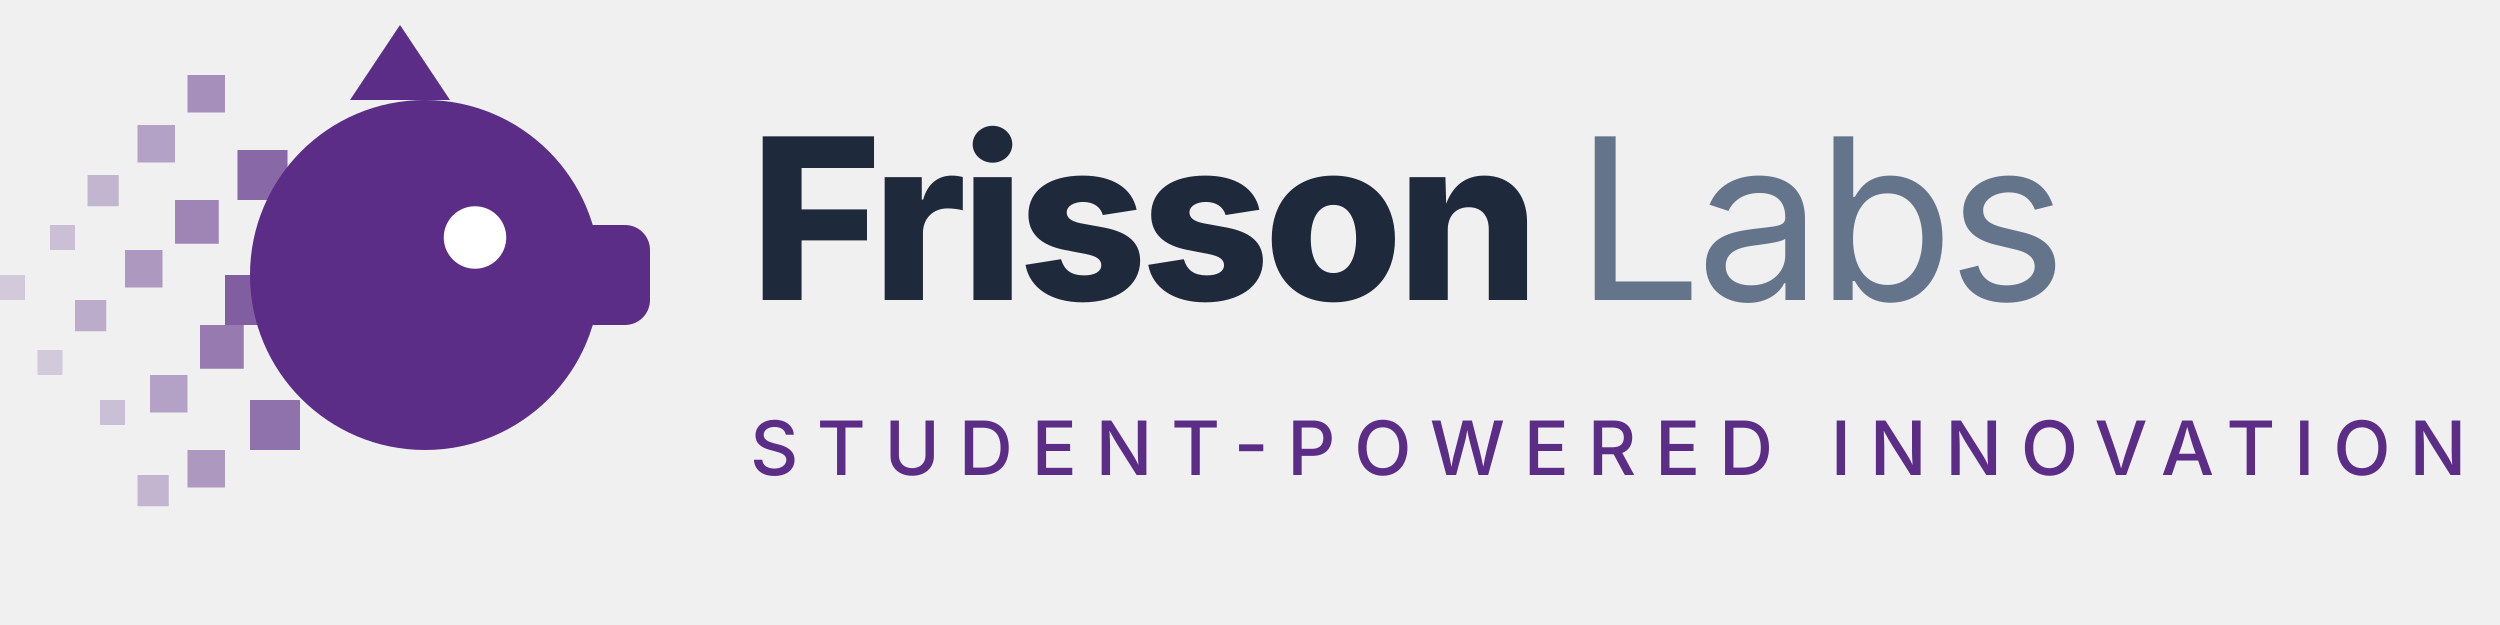
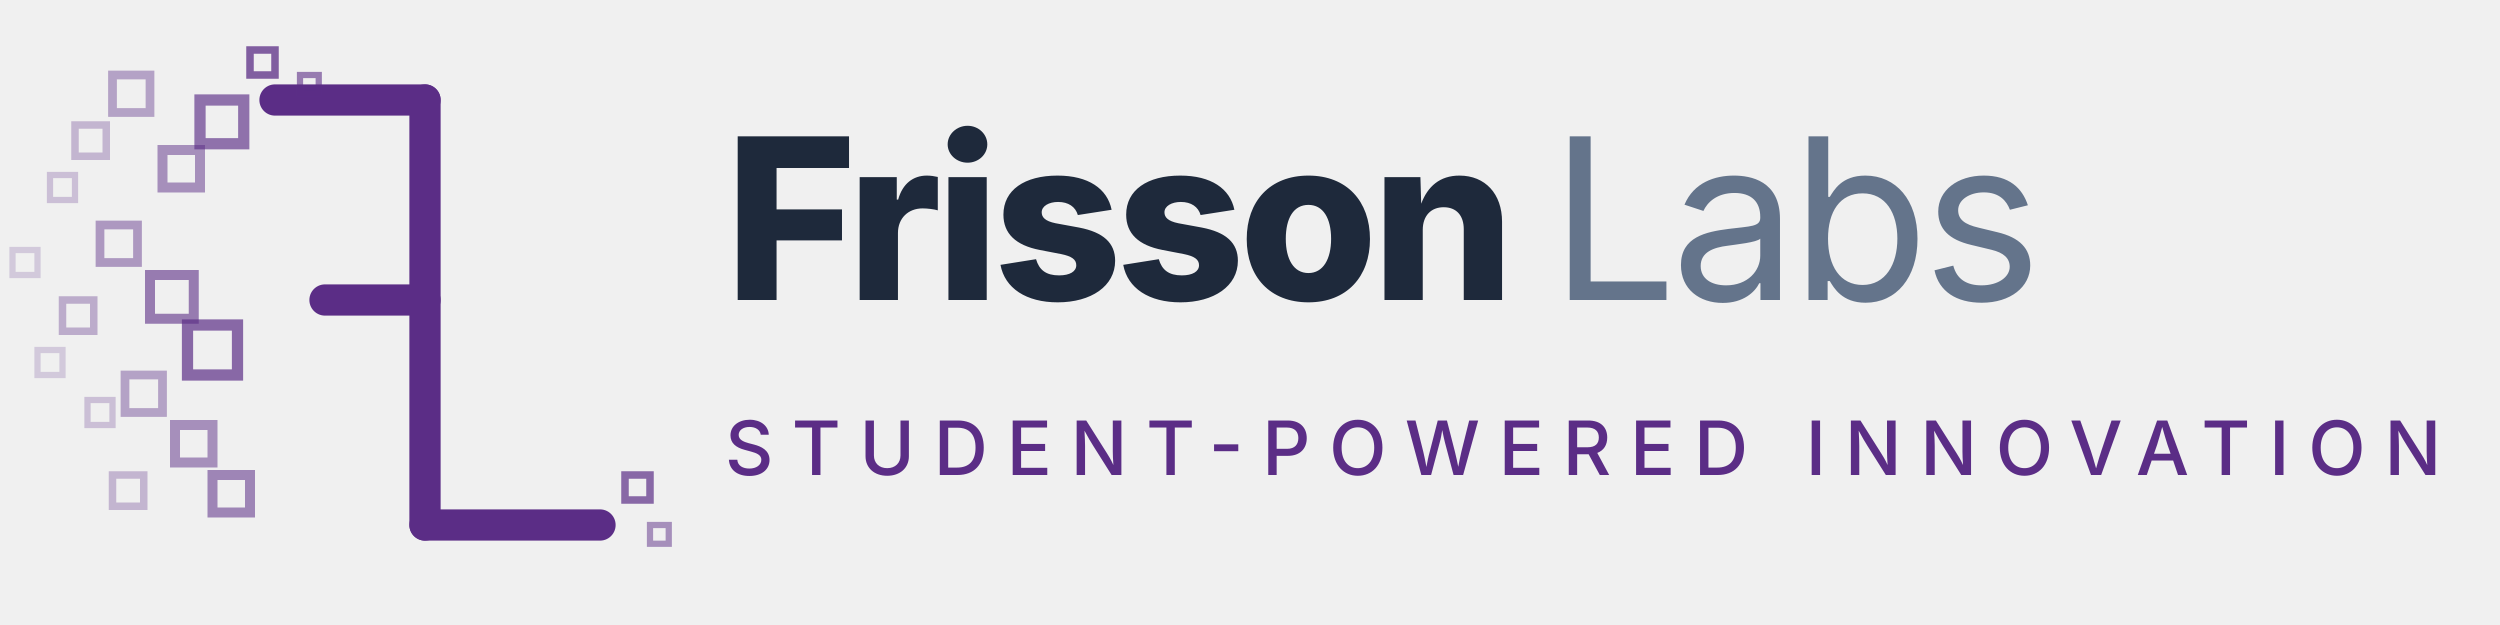
<svg xmlns="http://www.w3.org/2000/svg" viewBox="0 0 200 50">
-   <g fill="#5B2D86">
-     <rect x="0" y="22" width="2" height="2" opacity="0.2" />
-     <rect x="4" y="18" width="2" height="2" opacity="0.25" />
-     <rect x="3" y="28" width="2" height="2" opacity="0.2" />
-     <rect x="7" y="14" width="2.5" height="2.5" opacity="0.3" />
-     <rect x="6" y="24" width="2.5" height="2.5" opacity="0.35" />
-     <rect x="8" y="32" width="2" height="2" opacity="0.25" />
-     <rect x="11" y="10" width="3" height="3" opacity="0.4" />
-     <rect x="10" y="20" width="3" height="3" opacity="0.45" />
-     <rect x="12" y="30" width="3" height="3" opacity="0.4" />
-     <rect x="11" y="38" width="2.5" height="2.5" opacity="0.3" />
-     <rect x="15" y="6" width="3" height="3" opacity="0.5" />
-     <rect x="14" y="16" width="3.5" height="3.5" opacity="0.55" />
-     <rect x="16" y="26" width="3.5" height="3.5" opacity="0.6" />
-     <rect x="15" y="36" width="3" height="3" opacity="0.45" />
-     <rect x="19" y="12" width="4" height="4" opacity="0.7" />
-     <rect x="18" y="22" width="4" height="4" opacity="0.75" />
-     <rect x="20" y="32" width="4" height="4" opacity="0.65" />
-     <polygon points="28,8 32,2 36,8" />
-     <circle cx="34" cy="22" r="14" />
-     <rect x="42" y="18" width="10" height="8" rx="2" />
+   <g fill="none" stroke="#5B2D86">
+     <rect x="1" y="20" width="2" height="2" stroke-width="0.5" opacity="0.2" />
+     <rect x="4" y="14" width="2" height="2" stroke-width="0.5" opacity="0.25" />
+     <rect x="3" y="28" width="2" height="2" stroke-width="0.5" opacity="0.2" />
+     <rect x="6" y="10" width="2.5" height="2.5" stroke-width="0.6" opacity="0.3" />
+     <rect x="5" y="24" width="2.5" height="2.5" stroke-width="0.6" opacity="0.35" />
+     <rect x="7" y="32" width="2" height="2" stroke-width="0.5" opacity="0.25" />
+     <rect x="9" y="6" width="3" height="3" stroke-width="0.7" opacity="0.4" />
+     <rect x="8" y="18" width="3" height="3" stroke-width="0.7" opacity="0.45" />
+     <rect x="10" y="30" width="3" height="3" stroke-width="0.7" opacity="0.4" />
+     <rect x="9" y="38" width="2.5" height="2.5" stroke-width="0.6" opacity="0.3" />
+     <rect x="13" y="12" width="3" height="3" stroke-width="0.8" opacity="0.5" />
+     <rect x="12" y="22" width="3.5" height="3.5" stroke-width="0.8" opacity="0.6" />
+     <rect x="14" y="34" width="3" height="3" stroke-width="0.8" opacity="0.5" />
+     <rect x="16" y="8" width="3.5" height="3.5" stroke-width="0.9" opacity="0.65" />
+     <rect x="15" y="26" width="4" height="4" stroke-width="0.9" opacity="0.7" />
+     <rect x="17" y="38" width="3" height="3" stroke-width="0.8" opacity="0.55" />
  </g>
-   <circle cx="38" cy="19" r="2.5" fill="white" />
-   <text x="60" y="24" font-family="system-ui, -apple-system, sans-serif" font-weight="800" font-size="18" fill="#1e293b" letter-spacing="-0.5">Frisson</text>
-   <text x="126" y="24" font-family="system-ui, -apple-system, sans-serif" font-weight="400" font-size="18" fill="#64748b" letter-spacing="-0.5">Labs</text>
-   <text x="60" y="38" font-family="system-ui, -apple-system, sans-serif" font-weight="500" font-size="6" fill="#5B2D86" letter-spacing="1.5">STUDENT-POWERED INNOVATION</text>
+   <g fill="none" stroke="#5B2D86" stroke-width="2.5" stroke-linecap="round" stroke-linejoin="round">
+     <line x1="34" y1="8" x2="34" y2="42" />
+     <line x1="34" y1="8" x2="22" y2="8" />
+     <line x1="34" y1="24" x2="26" y2="24" />
+     <line x1="34" y1="42" x2="48" y2="42" />
+   </g>
+   <g fill="none" stroke="#5B2D86">
+     <rect x="20" y="4" width="2" height="2" stroke-width="0.6" opacity="0.75" />
+     <rect x="24" y="6" width="1.5" height="1.5" stroke-width="0.5" opacity="0.6" />
+     <rect x="50" y="38" width="2" height="2" stroke-width="0.6" opacity="0.7" />
+     <rect x="52" y="42" width="1.5" height="1.5" stroke-width="0.5" opacity="0.5" />
+   </g>
+   <text x="58" y="24" font-family="system-ui, -apple-system, sans-serif" font-weight="800" font-size="18" fill="#1e293b" letter-spacing="-0.5">Frisson</text>
+   <text x="124" y="24" font-family="system-ui, -apple-system, sans-serif" font-weight="400" font-size="18" fill="#64748b" letter-spacing="-0.5">Labs</text>
+   <text x="58" y="38" font-family="system-ui, -apple-system, sans-serif" font-weight="500" font-size="6" fill="#5B2D86" letter-spacing="1.5">STUDENT-POWERED INNOVATION</text>
</svg>
